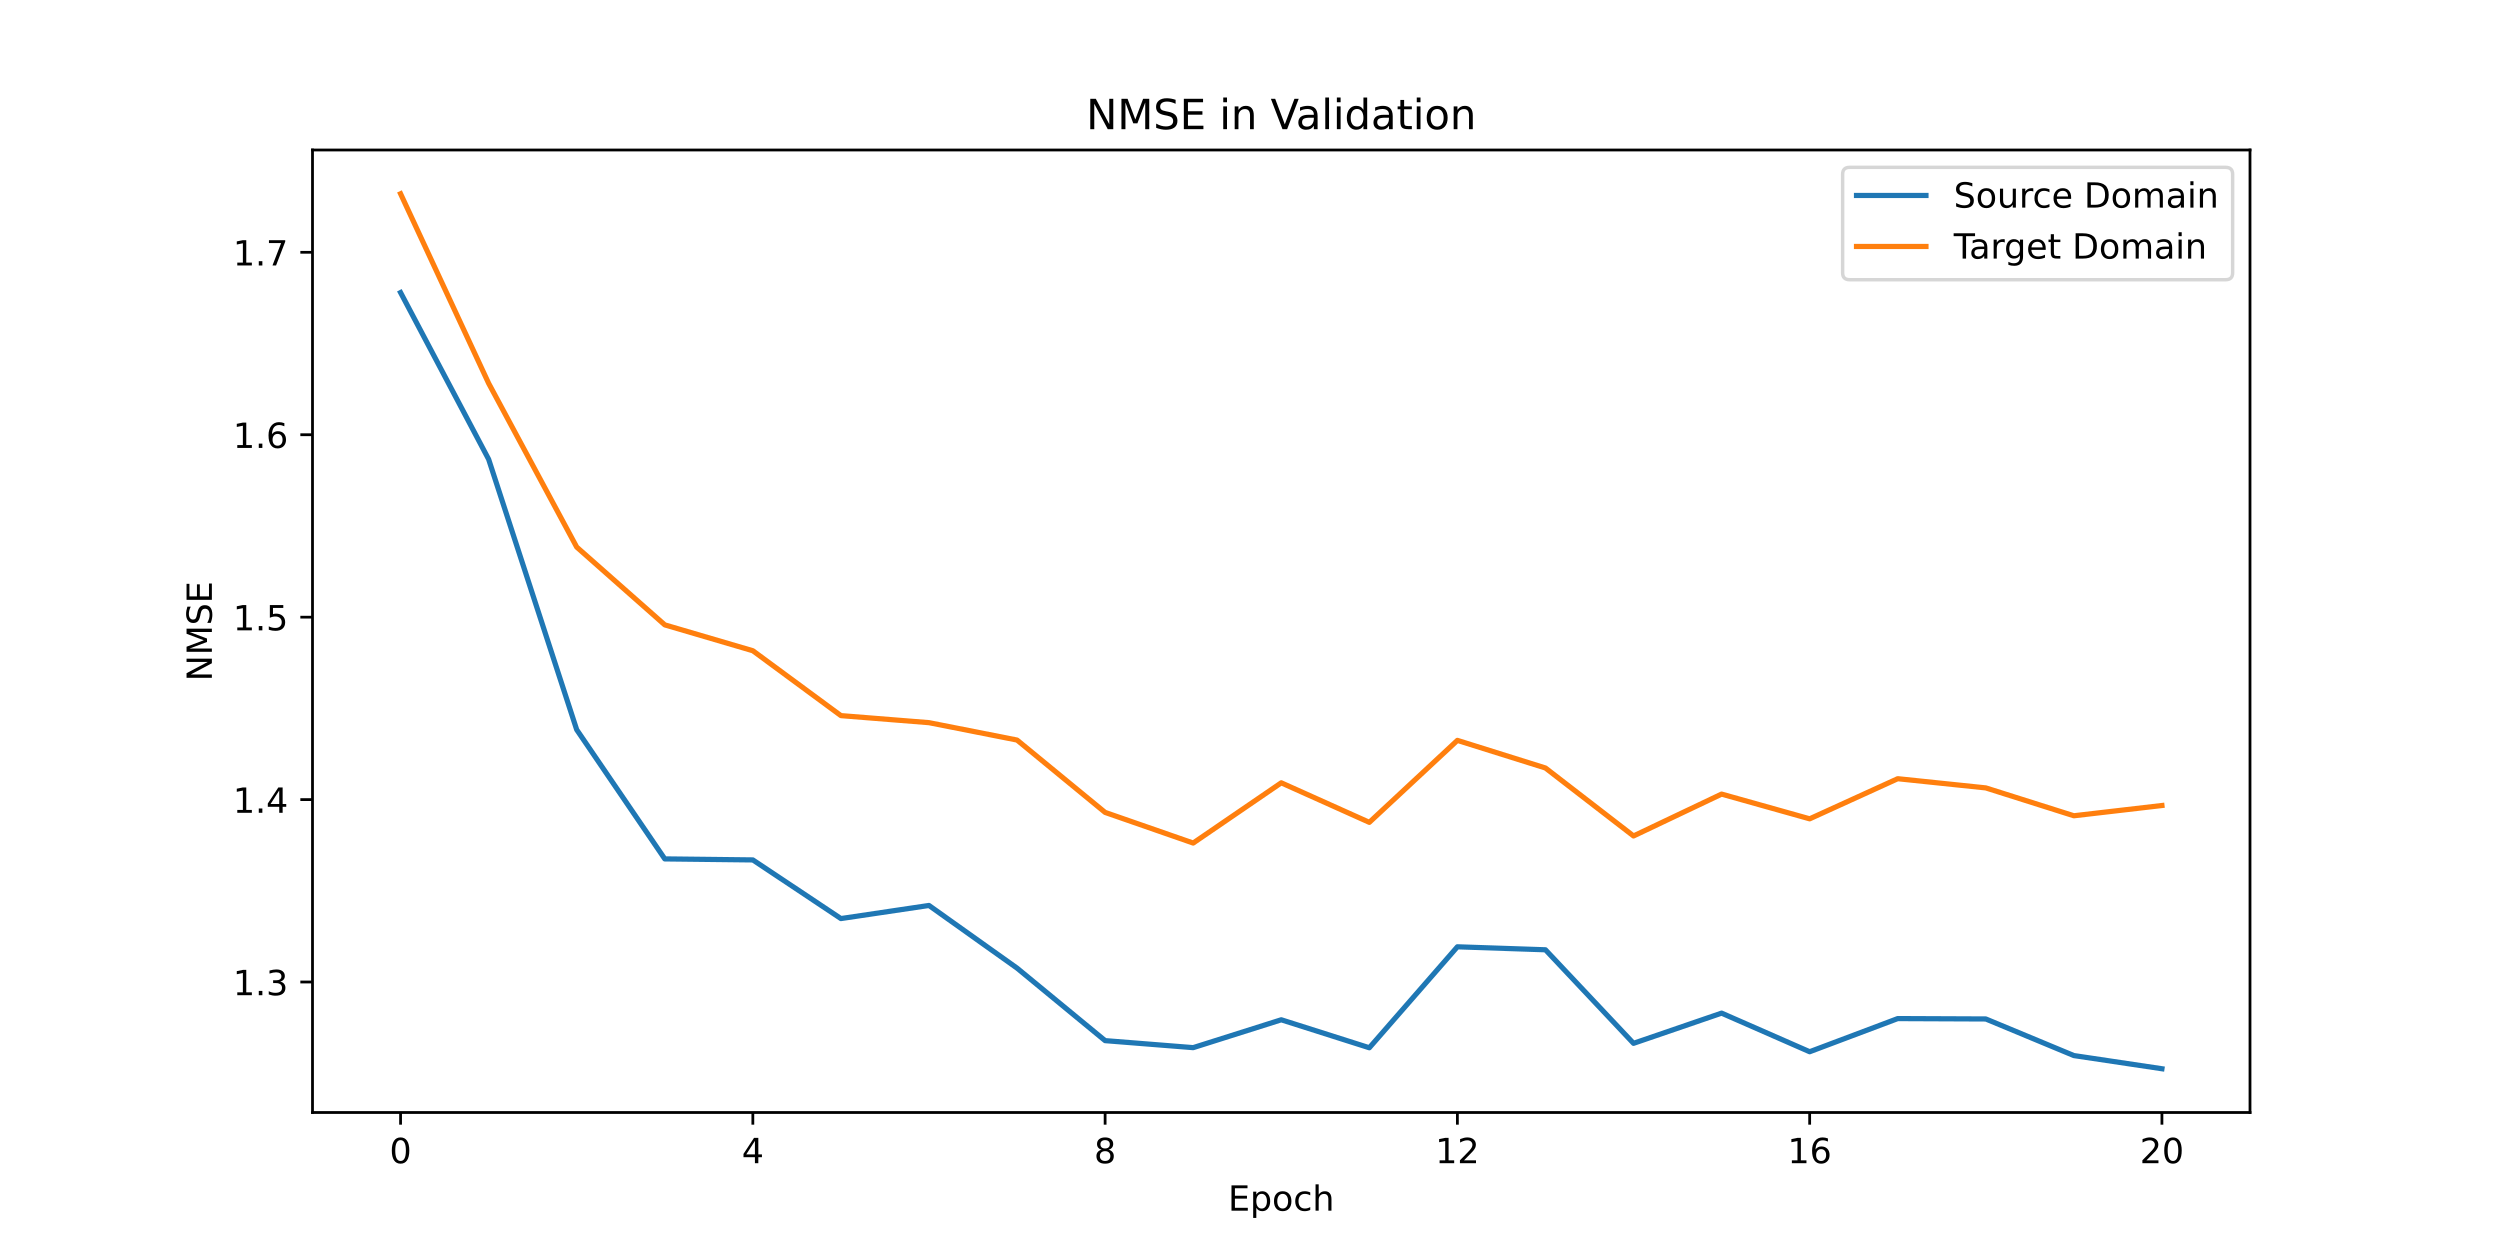
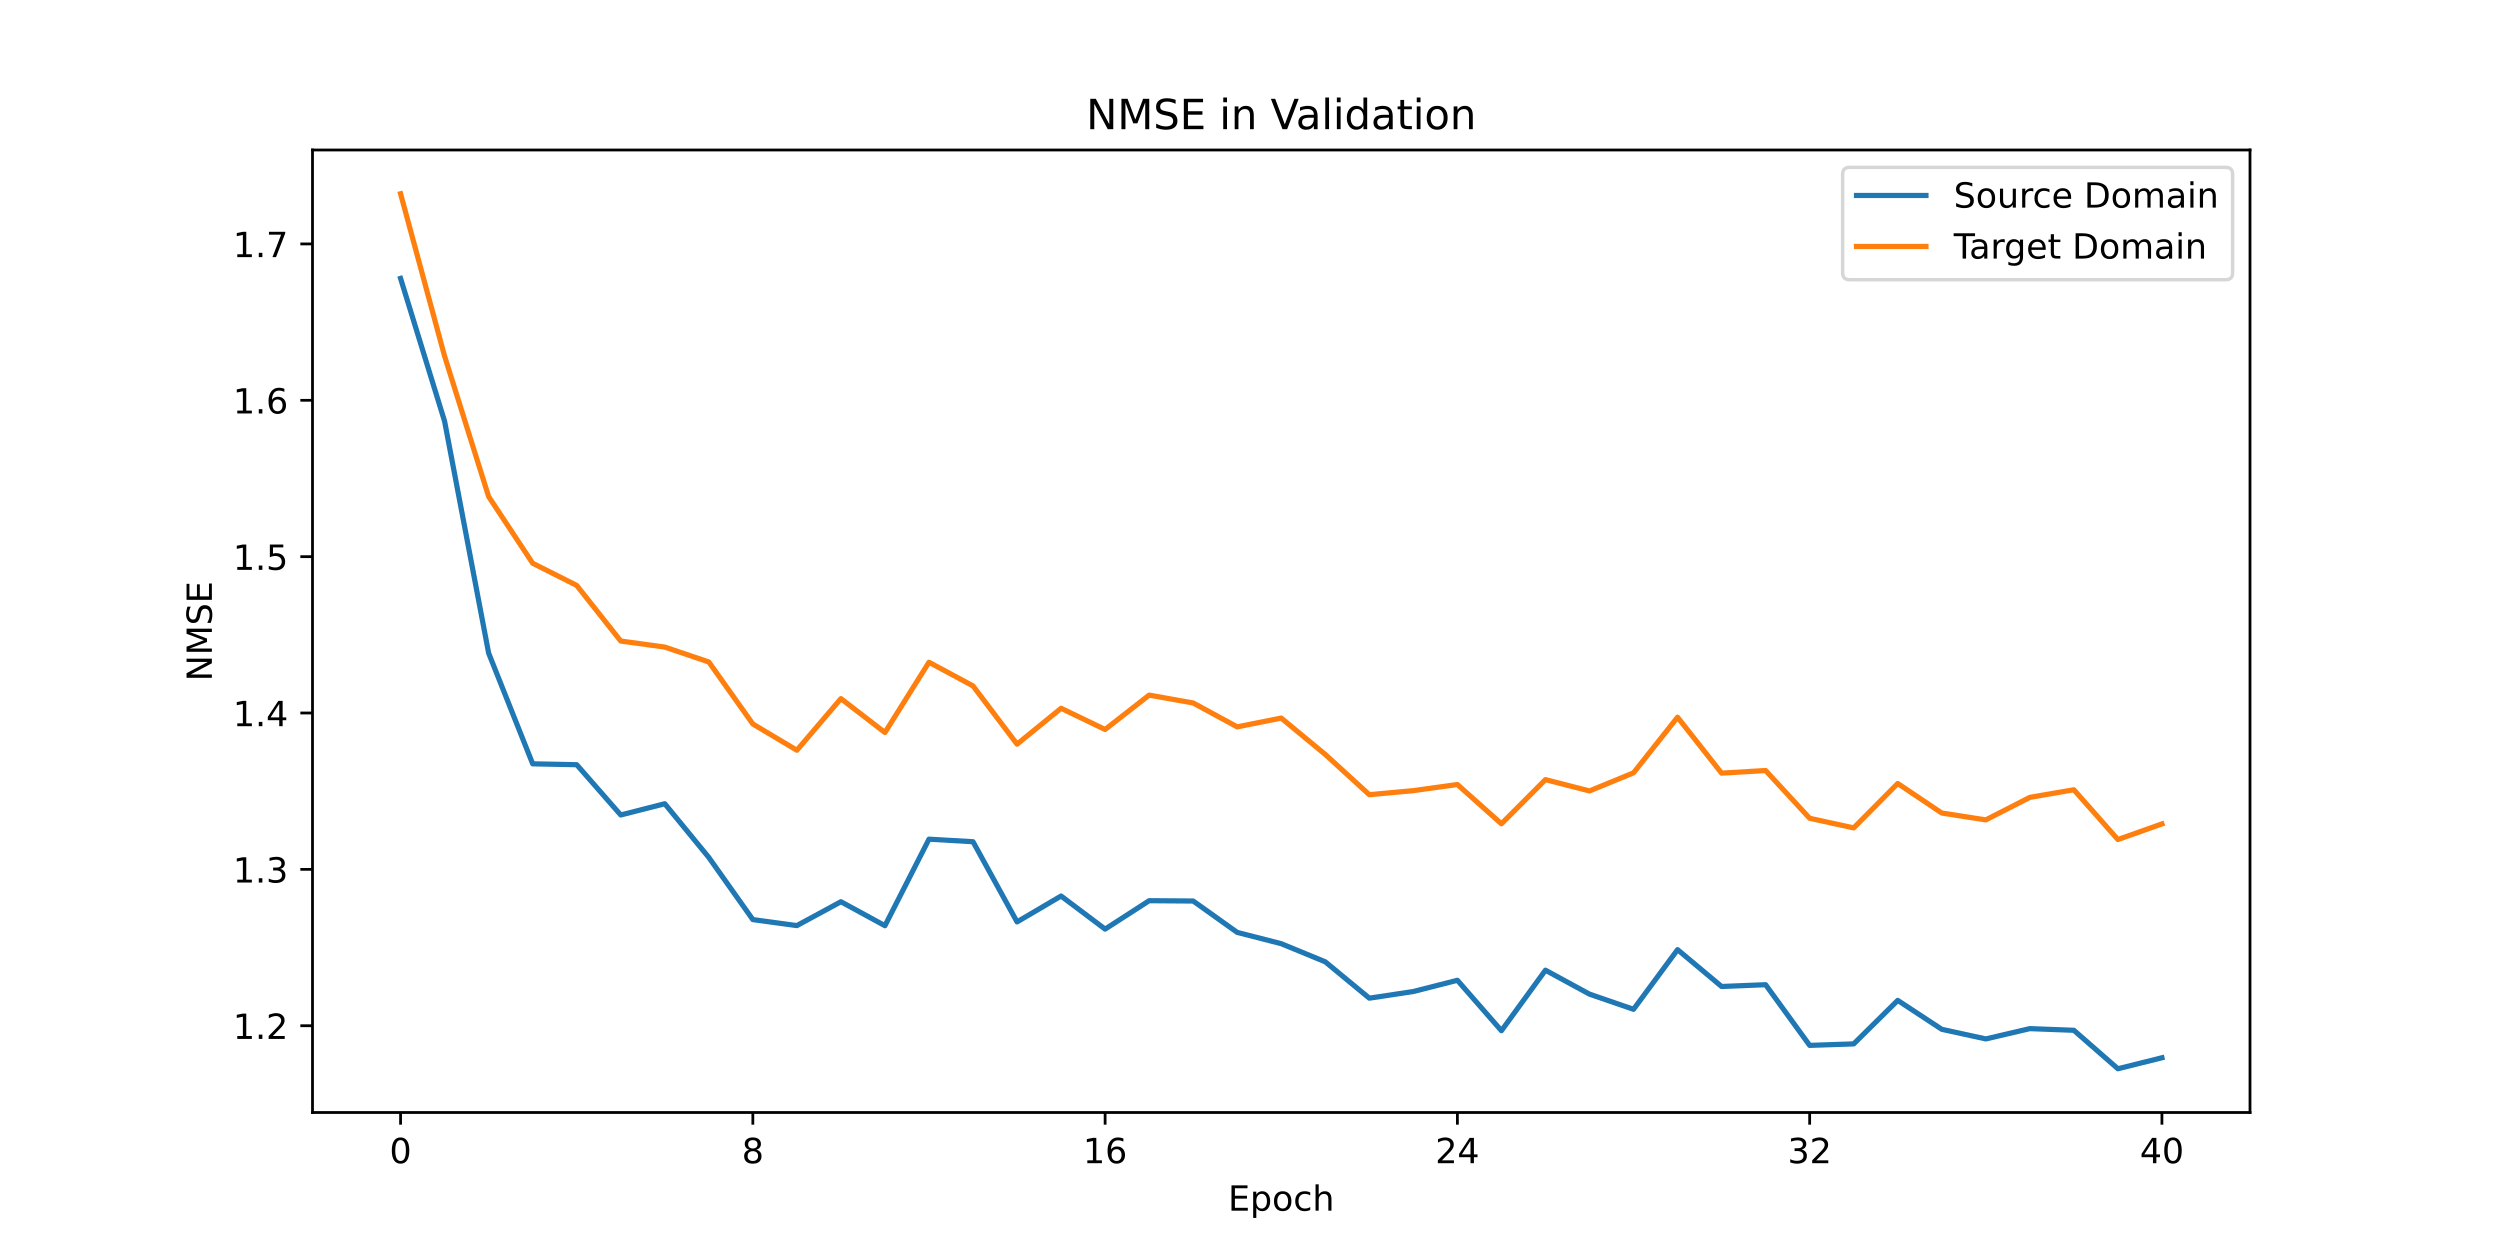
<svg xmlns="http://www.w3.org/2000/svg" xmlns:xlink="http://www.w3.org/1999/xlink" width="720pt" height="360pt" viewBox="0 0 720 360" version="1.1">
  <defs>
    <style type="text/css">*{stroke-linejoin: round; stroke-linecap: butt}</style>
  </defs>
  <g id="figure_1">
    <g id="patch_1">
      <path d="M 0 360  L 720 360  L 720 0  L 0 0  z " style="fill: #ffffff" />
    </g>
    <g id="axes_1">
      <g id="patch_2">
        <path d="M 90 320.4  L 648 320.4  L 648 43.2  L 90 43.2  z " style="fill: #ffffff" />
      </g>
      <g id="matplotlib.axis_1">
        <g id="xtick_1">
          <g id="line2d_1">
            <defs>
-               <path id="m3148f664ac" d="M 0 0  L 0 3.5  " style="stroke: #000000; stroke-width: 0.8" />
-             </defs>
-             <g>
-               <use xlink:href="#m3148f664ac" x="115.364" y="320.4" style="stroke: #000000; stroke-width: 0.8" />
+               <path id="m9b5d29a409" d="M 0 0  L 0 3.5  " style="stroke: #000000; stroke-width: 0.8" />
+             </defs>
+             <g>
+               <use xlink:href="#m9b5d29a409" x="115.364" y="320.4" style="stroke: #000000; stroke-width: 0.8" />
            </g>
          </g>
          <g id="text_1">
            <g transform="translate(112.1824 334.9984) scale(0.1 -0.1)">
              <defs>
                <path id="DejaVuSans-30" d="M 2034 4250  Q 1547 4250 1301 3770  Q 1056 3291 1056 2328  Q 1056 1369 1301 889  Q 1547 409 2034 409  Q 2525 409 2770 889  Q 3016 1369 3016 2328  Q 3016 3291 2770 3770  Q 2525 4250 2034 4250  z M 2034 4750  Q 2819 4750 3233 4129  Q 3647 3509 3647 2328  Q 3647 1150 3233 529  Q 2819 -91 2034 -91  Q 1250 -91 836 529  Q 422 1150 422 2328  Q 422 3509 836 4129  Q 1250 4750 2034 4750  z " transform="scale(0.015625)" />
              </defs>
              <use xlink:href="#DejaVuSans-30" />
            </g>
          </g>
        </g>
        <g id="xtick_2">
          <g id="line2d_2">
            <g>
-               <use xlink:href="#m3148f664ac" x="216.818" y="320.4" style="stroke: #000000; stroke-width: 0.8" />
+               <use xlink:href="#m9b5d29a409" x="216.818" y="320.4" style="stroke: #000000; stroke-width: 0.8" />
            </g>
          </g>
          <g id="text_2">
            <g transform="translate(213.6369 334.9984) scale(0.1 -0.1)">
              <defs>
-                 <path id="DejaVuSans-34" d="M 2419 4116  L 825 1625  L 2419 1625  L 2419 4116  z M 2253 4666  L 3047 4666  L 3047 1625  L 3713 1625  L 3713 1100  L 3047 1100  L 3047 0  L 2419 0  L 2419 1100  L 313 1100  L 313 1709  L 2253 4666  z " transform="scale(0.015625)" />
-               </defs>
-               <use xlink:href="#DejaVuSans-34" />
+                 <path id="DejaVuSans-38" d="M 2034 2216  Q 1584 2216 1326 1975  Q 1069 1734 1069 1313  Q 1069 891 1326 650  Q 1584 409 2034 409  Q 2484 409 2743 651  Q 3003 894 3003 1313  Q 3003 1734 2745 1975  Q 2488 2216 2034 2216  z M 1403 2484  Q 997 2584 770 2862  Q 544 3141 544 3541  Q 544 4100 942 4425  Q 1341 4750 2034 4750  Q 2731 4750 3128 4425  Q 3525 4100 3525 3541  Q 3525 3141 3298 2862  Q 3072 2584 2669 2484  Q 3125 2378 3379 2068  Q 3634 1759 3634 1313  Q 3634 634 3220 271  Q 2806 -91 2034 -91  Q 1263 -91 848 271  Q 434 634 434 1313  Q 434 1759 690 2068  Q 947 2378 1403 2484  z M 1172 3481  Q 1172 3119 1398 2916  Q 1625 2713 2034 2713  Q 2441 2713 2670 2916  Q 2900 3119 2900 3481  Q 2900 3844 2670 4047  Q 2441 4250 2034 4250  Q 1625 4250 1398 4047  Q 1172 3844 1172 3481  z " transform="scale(0.015625)" />
+               </defs>
+               <use xlink:href="#DejaVuSans-38" />
            </g>
          </g>
        </g>
        <g id="xtick_3">
          <g id="line2d_3">
            <g>
-               <use xlink:href="#m3148f664ac" x="318.273" y="320.4" style="stroke: #000000; stroke-width: 0.8" />
+               <use xlink:href="#m9b5d29a409" x="318.273" y="320.4" style="stroke: #000000; stroke-width: 0.8" />
            </g>
          </g>
          <g id="text_3">
-             <g transform="translate(315.0915 334.9984) scale(0.1 -0.1)">
-               <defs>
-                 <path id="DejaVuSans-38" d="M 2034 2216  Q 1584 2216 1326 1975  Q 1069 1734 1069 1313  Q 1069 891 1326 650  Q 1584 409 2034 409  Q 2484 409 2743 651  Q 3003 894 3003 1313  Q 3003 1734 2745 1975  Q 2488 2216 2034 2216  z M 1403 2484  Q 997 2584 770 2862  Q 544 3141 544 3541  Q 544 4100 942 4425  Q 1341 4750 2034 4750  Q 2731 4750 3128 4425  Q 3525 4100 3525 3541  Q 3525 3141 3298 2862  Q 3072 2584 2669 2484  Q 3125 2378 3379 2068  Q 3634 1759 3634 1313  Q 3634 634 3220 271  Q 2806 -91 2034 -91  Q 1263 -91 848 271  Q 434 634 434 1313  Q 434 1759 690 2068  Q 947 2378 1403 2484  z M 1172 3481  Q 1172 3119 1398 2916  Q 1625 2713 2034 2713  Q 2441 2713 2670 2916  Q 2900 3119 2900 3481  Q 2900 3844 2670 4047  Q 2441 4250 2034 4250  Q 1625 4250 1398 4047  Q 1172 3844 1172 3481  z " transform="scale(0.015625)" />
-               </defs>
-               <use xlink:href="#DejaVuSans-38" />
+             <g transform="translate(311.9102 334.9984) scale(0.1 -0.1)">
+               <defs>
+                 <path id="DejaVuSans-31" d="M 794 531  L 1825 531  L 1825 4091  L 703 3866  L 703 4441  L 1819 4666  L 2450 4666  L 2450 531  L 3481 531  L 3481 0  L 794 0  L 794 531  z " transform="scale(0.015625)" />
+                 <path id="DejaVuSans-36" d="M 2113 2584  Q 1688 2584 1439 2293  Q 1191 2003 1191 1497  Q 1191 994 1439 701  Q 1688 409 2113 409  Q 2538 409 2786 701  Q 3034 994 3034 1497  Q 3034 2003 2786 2293  Q 2538 2584 2113 2584  z M 3366 4563  L 3366 3988  Q 3128 4100 2886 4159  Q 2644 4219 2406 4219  Q 1781 4219 1451 3797  Q 1122 3375 1075 2522  Q 1259 2794 1537 2939  Q 1816 3084 2150 3084  Q 2853 3084 3261 2657  Q 3669 2231 3669 1497  Q 3669 778 3244 343  Q 2819 -91 2113 -91  Q 1303 -91 875 529  Q 447 1150 447 2328  Q 447 3434 972 4092  Q 1497 4750 2381 4750  Q 2619 4750 2861 4703  Q 3103 4656 3366 4563  z " transform="scale(0.015625)" />
+               </defs>
+               <use xlink:href="#DejaVuSans-31" />
+               <use xlink:href="#DejaVuSans-36" transform="translate(63.62305 0)" />
            </g>
          </g>
        </g>
        <g id="xtick_4">
          <g id="line2d_4">
            <g>
-               <use xlink:href="#m3148f664ac" x="419.727" y="320.4" style="stroke: #000000; stroke-width: 0.8" />
+               <use xlink:href="#m9b5d29a409" x="419.727" y="320.4" style="stroke: #000000; stroke-width: 0.8" />
            </g>
          </g>
          <g id="text_4">
            <g transform="translate(413.3648 334.9984) scale(0.1 -0.1)">
              <defs>
-                 <path id="DejaVuSans-31" d="M 794 531  L 1825 531  L 1825 4091  L 703 3866  L 703 4441  L 1819 4666  L 2450 4666  L 2450 531  L 3481 531  L 3481 0  L 794 0  L 794 531  z " transform="scale(0.015625)" />
                <path id="DejaVuSans-32" d="M 1228 531  L 3431 531  L 3431 0  L 469 0  L 469 531  Q 828 903 1448 1529  Q 2069 2156 2228 2338  Q 2531 2678 2651 2914  Q 2772 3150 2772 3378  Q 2772 3750 2511 3984  Q 2250 4219 1831 4219  Q 1534 4219 1204 4116  Q 875 4013 500 3803  L 500 4441  Q 881 4594 1212 4672  Q 1544 4750 1819 4750  Q 2544 4750 2975 4387  Q 3406 4025 3406 3419  Q 3406 3131 3298 2873  Q 3191 2616 2906 2266  Q 2828 2175 2409 1742  Q 1991 1309 1228 531  z " transform="scale(0.015625)" />
-               </defs>
-               <use xlink:href="#DejaVuSans-31" />
-               <use xlink:href="#DejaVuSans-32" transform="translate(63.62305 0)" />
+                 <path id="DejaVuSans-34" d="M 2419 4116  L 825 1625  L 2419 1625  L 2419 4116  z M 2253 4666  L 3047 4666  L 3047 1625  L 3713 1625  L 3713 1100  L 3047 1100  L 3047 0  L 2419 0  L 2419 1100  L 313 1100  L 313 1709  L 2253 4666  z " transform="scale(0.015625)" />
+               </defs>
+               <use xlink:href="#DejaVuSans-32" />
+               <use xlink:href="#DejaVuSans-34" transform="translate(63.62305 0)" />
            </g>
          </g>
        </g>
        <g id="xtick_5">
          <g id="line2d_5">
            <g>
-               <use xlink:href="#m3148f664ac" x="521.182" y="320.4" style="stroke: #000000; stroke-width: 0.8" />
+               <use xlink:href="#m9b5d29a409" x="521.182" y="320.4" style="stroke: #000000; stroke-width: 0.8" />
            </g>
          </g>
          <g id="text_5">
            <g transform="translate(514.8193 334.9984) scale(0.1 -0.1)">
              <defs>
-                 <path id="DejaVuSans-36" d="M 2113 2584  Q 1688 2584 1439 2293  Q 1191 2003 1191 1497  Q 1191 994 1439 701  Q 1688 409 2113 409  Q 2538 409 2786 701  Q 3034 994 3034 1497  Q 3034 2003 2786 2293  Q 2538 2584 2113 2584  z M 3366 4563  L 3366 3988  Q 3128 4100 2886 4159  Q 2644 4219 2406 4219  Q 1781 4219 1451 3797  Q 1122 3375 1075 2522  Q 1259 2794 1537 2939  Q 1816 3084 2150 3084  Q 2853 3084 3261 2657  Q 3669 2231 3669 1497  Q 3669 778 3244 343  Q 2819 -91 2113 -91  Q 1303 -91 875 529  Q 447 1150 447 2328  Q 447 3434 972 4092  Q 1497 4750 2381 4750  Q 2619 4750 2861 4703  Q 3103 4656 3366 4563  z " transform="scale(0.015625)" />
-               </defs>
-               <use xlink:href="#DejaVuSans-31" />
-               <use xlink:href="#DejaVuSans-36" transform="translate(63.62305 0)" />
+                 <path id="DejaVuSans-33" d="M 2597 2516  Q 3050 2419 3304 2112  Q 3559 1806 3559 1356  Q 3559 666 3084 287  Q 2609 -91 1734 -91  Q 1441 -91 1130 -33  Q 819 25 488 141  L 488 750  Q 750 597 1062 519  Q 1375 441 1716 441  Q 2309 441 2620 675  Q 2931 909 2931 1356  Q 2931 1769 2642 2001  Q 2353 2234 1838 2234  L 1294 2234  L 1294 2753  L 1863 2753  Q 2328 2753 2575 2939  Q 2822 3125 2822 3475  Q 2822 3834 2567 4026  Q 2313 4219 1838 4219  Q 1578 4219 1281 4162  Q 984 4106 628 3988  L 628 4550  Q 988 4650 1302 4700  Q 1616 4750 1894 4750  Q 2613 4750 3031 4423  Q 3450 4097 3450 3541  Q 3450 3153 3228 2886  Q 3006 2619 2597 2516  z " transform="scale(0.015625)" />
+               </defs>
+               <use xlink:href="#DejaVuSans-33" />
+               <use xlink:href="#DejaVuSans-32" transform="translate(63.62305 0)" />
            </g>
          </g>
        </g>
        <g id="xtick_6">
          <g id="line2d_6">
            <g>
-               <use xlink:href="#m3148f664ac" x="622.636" y="320.4" style="stroke: #000000; stroke-width: 0.8" />
+               <use xlink:href="#m9b5d29a409" x="622.636" y="320.4" style="stroke: #000000; stroke-width: 0.8" />
            </g>
          </g>
          <g id="text_6">
            <g transform="translate(616.2739 334.9984) scale(0.1 -0.1)">
-               <use xlink:href="#DejaVuSans-32" />
+               <use xlink:href="#DejaVuSans-34" />
              <use xlink:href="#DejaVuSans-30" transform="translate(63.62305 0)" />
            </g>
          </g>
        </g>
        <g id="text_7">
          <g transform="translate(353.6891 348.6766) scale(0.1 -0.1)">
            <defs>
              <path id="DejaVuSans-45" d="M 628 4666  L 3578 4666  L 3578 4134  L 1259 4134  L 1259 2753  L 3481 2753  L 3481 2222  L 1259 2222  L 1259 531  L 3634 531  L 3634 0  L 628 0  L 628 4666  z " transform="scale(0.015625)" />
              <path id="DejaVuSans-70" d="M 1159 525  L 1159 -1331  L 581 -1331  L 581 3500  L 1159 3500  L 1159 2969  Q 1341 3281 1617 3432  Q 1894 3584 2278 3584  Q 2916 3584 3314 3078  Q 3713 2572 3713 1747  Q 3713 922 3314 415  Q 2916 -91 2278 -91  Q 1894 -91 1617 61  Q 1341 213 1159 525  z M 3116 1747  Q 3116 2381 2855 2742  Q 2594 3103 2138 3103  Q 1681 3103 1420 2742  Q 1159 2381 1159 1747  Q 1159 1113 1420 752  Q 1681 391 2138 391  Q 2594 391 2855 752  Q 3116 1113 3116 1747  z " transform="scale(0.015625)" />
              <path id="DejaVuSans-6f" d="M 1959 3097  Q 1497 3097 1228 2736  Q 959 2375 959 1747  Q 959 1119 1226 758  Q 1494 397 1959 397  Q 2419 397 2687 759  Q 2956 1122 2956 1747  Q 2956 2369 2687 2733  Q 2419 3097 1959 3097  z M 1959 3584  Q 2709 3584 3137 3096  Q 3566 2609 3566 1747  Q 3566 888 3137 398  Q 2709 -91 1959 -91  Q 1206 -91 779 398  Q 353 888 353 1747  Q 353 2609 779 3096  Q 1206 3584 1959 3584  z " transform="scale(0.015625)" />
              <path id="DejaVuSans-63" d="M 3122 3366  L 3122 2828  Q 2878 2963 2633 3030  Q 2388 3097 2138 3097  Q 1578 3097 1268 2742  Q 959 2388 959 1747  Q 959 1106 1268 751  Q 1578 397 2138 397  Q 2388 397 2633 464  Q 2878 531 3122 666  L 3122 134  Q 2881 22 2623 -34  Q 2366 -91 2075 -91  Q 1284 -91 818 406  Q 353 903 353 1747  Q 353 2603 823 3093  Q 1294 3584 2113 3584  Q 2378 3584 2631 3529  Q 2884 3475 3122 3366  z " transform="scale(0.015625)" />
              <path id="DejaVuSans-68" d="M 3513 2113  L 3513 0  L 2938 0  L 2938 2094  Q 2938 2591 2744 2837  Q 2550 3084 2163 3084  Q 1697 3084 1428 2787  Q 1159 2491 1159 1978  L 1159 0  L 581 0  L 581 4863  L 1159 4863  L 1159 2956  Q 1366 3272 1645 3428  Q 1925 3584 2291 3584  Q 2894 3584 3203 3211  Q 3513 2838 3513 2113  z " transform="scale(0.015625)" />
            </defs>
            <use xlink:href="#DejaVuSans-45" />
            <use xlink:href="#DejaVuSans-70" transform="translate(63.18359 0)" />
            <use xlink:href="#DejaVuSans-6f" transform="translate(126.6602 0)" />
            <use xlink:href="#DejaVuSans-63" transform="translate(187.8418 0)" />
            <use xlink:href="#DejaVuSans-68" transform="translate(242.8223 0)" />
          </g>
        </g>
      </g>
      <g id="matplotlib.axis_2">
        <g id="ytick_1">
          <g id="line2d_7">
            <defs>
-               <path id="md037fc5b5e" d="M 0 0  L -3.5 0  " style="stroke: #000000; stroke-width: 0.8" />
-             </defs>
-             <g>
-               <use xlink:href="#md037fc5b5e" x="90" y="282.823" style="stroke: #000000; stroke-width: 0.8" />
+               <path id="m57da185ba1" d="M 0 0  L -3.5 0  " style="stroke: #000000; stroke-width: 0.8" />
+             </defs>
+             <g>
+               <use xlink:href="#m57da185ba1" x="90" y="295.407" style="stroke: #000000; stroke-width: 0.8" />
            </g>
          </g>
          <g id="text_8">
-             <g transform="translate(67.09687 286.6219) scale(0.1 -0.1)">
+             <g transform="translate(67.09687 299.2062) scale(0.1 -0.1)">
              <defs>
                <path id="DejaVuSans-2e" d="M 684 794  L 1344 794  L 1344 0  L 684 0  L 684 794  z " transform="scale(0.015625)" />
-                 <path id="DejaVuSans-33" d="M 2597 2516  Q 3050 2419 3304 2112  Q 3559 1806 3559 1356  Q 3559 666 3084 287  Q 2609 -91 1734 -91  Q 1441 -91 1130 -33  Q 819 25 488 141  L 488 750  Q 750 597 1062 519  Q 1375 441 1716 441  Q 2309 441 2620 675  Q 2931 909 2931 1356  Q 2931 1769 2642 2001  Q 2353 2234 1838 2234  L 1294 2234  L 1294 2753  L 1863 2753  Q 2328 2753 2575 2939  Q 2822 3125 2822 3475  Q 2822 3834 2567 4026  Q 2313 4219 1838 4219  Q 1578 4219 1281 4162  Q 984 4106 628 3988  L 628 4550  Q 988 4650 1302 4700  Q 1616 4750 1894 4750  Q 2613 4750 3031 4423  Q 3450 4097 3450 3541  Q 3450 3153 3228 2886  Q 3006 2619 2597 2516  z " transform="scale(0.015625)" />
-               </defs>
-               <use xlink:href="#DejaVuSans-31" />
-               <use xlink:href="#DejaVuSans-2e" transform="translate(63.62305 0)" />
-               <use xlink:href="#DejaVuSans-33" transform="translate(95.41016 0)" />
+               </defs>
+               <use xlink:href="#DejaVuSans-31" />
+               <use xlink:href="#DejaVuSans-2e" transform="translate(63.62305 0)" />
+               <use xlink:href="#DejaVuSans-32" transform="translate(95.41016 0)" />
            </g>
          </g>
        </g>
        <g id="ytick_2">
          <g id="line2d_8">
            <g>
-               <use xlink:href="#md037fc5b5e" x="90" y="230.283" style="stroke: #000000; stroke-width: 0.8" />
+               <use xlink:href="#m57da185ba1" x="90" y="250.376" style="stroke: #000000; stroke-width: 0.8" />
            </g>
          </g>
          <g id="text_9">
-             <g transform="translate(67.09687 234.082) scale(0.1 -0.1)">
-               <use xlink:href="#DejaVuSans-31" />
-               <use xlink:href="#DejaVuSans-2e" transform="translate(63.62305 0)" />
-               <use xlink:href="#DejaVuSans-34" transform="translate(95.41016 0)" />
+             <g transform="translate(67.09687 254.1754) scale(0.1 -0.1)">
+               <use xlink:href="#DejaVuSans-31" />
+               <use xlink:href="#DejaVuSans-2e" transform="translate(63.62305 0)" />
+               <use xlink:href="#DejaVuSans-33" transform="translate(95.41016 0)" />
            </g>
          </g>
        </g>
        <g id="ytick_3">
          <g id="line2d_9">
            <g>
-               <use xlink:href="#md037fc5b5e" x="90" y="177.743" style="stroke: #000000; stroke-width: 0.8" />
+               <use xlink:href="#m57da185ba1" x="90" y="205.345" style="stroke: #000000; stroke-width: 0.8" />
            </g>
          </g>
          <g id="text_10">
-             <g transform="translate(67.09687 181.5422) scale(0.1 -0.1)">
-               <defs>
-                 <path id="DejaVuSans-35" d="M 691 4666  L 3169 4666  L 3169 4134  L 1269 4134  L 1269 2991  Q 1406 3038 1543 3061  Q 1681 3084 1819 3084  Q 2600 3084 3056 2656  Q 3513 2228 3513 1497  Q 3513 744 3044 326  Q 2575 -91 1722 -91  Q 1428 -91 1123 -41  Q 819 9 494 109  L 494 744  Q 775 591 1075 516  Q 1375 441 1709 441  Q 2250 441 2565 725  Q 2881 1009 2881 1497  Q 2881 1984 2565 2268  Q 2250 2553 1709 2553  Q 1456 2553 1204 2497  Q 953 2441 691 2322  L 691 4666  z " transform="scale(0.015625)" />
-               </defs>
-               <use xlink:href="#DejaVuSans-31" />
-               <use xlink:href="#DejaVuSans-2e" transform="translate(63.62305 0)" />
-               <use xlink:href="#DejaVuSans-35" transform="translate(95.41016 0)" />
+             <g transform="translate(67.09687 209.1446) scale(0.1 -0.1)">
+               <use xlink:href="#DejaVuSans-31" />
+               <use xlink:href="#DejaVuSans-2e" transform="translate(63.62305 0)" />
+               <use xlink:href="#DejaVuSans-34" transform="translate(95.41016 0)" />
            </g>
          </g>
        </g>
        <g id="ytick_4">
          <g id="line2d_10">
            <g>
-               <use xlink:href="#md037fc5b5e" x="90" y="125.203" style="stroke: #000000; stroke-width: 0.8" />
+               <use xlink:href="#m57da185ba1" x="90" y="160.315" style="stroke: #000000; stroke-width: 0.8" />
            </g>
          </g>
          <g id="text_11">
-             <g transform="translate(67.09687 129.0023) scale(0.1 -0.1)">
-               <use xlink:href="#DejaVuSans-31" />
-               <use xlink:href="#DejaVuSans-2e" transform="translate(63.62305 0)" />
-               <use xlink:href="#DejaVuSans-36" transform="translate(95.41016 0)" />
+             <g transform="translate(67.09687 164.1138) scale(0.1 -0.1)">
+               <defs>
+                 <path id="DejaVuSans-35" d="M 691 4666  L 3169 4666  L 3169 4134  L 1269 4134  L 1269 2991  Q 1406 3038 1543 3061  Q 1681 3084 1819 3084  Q 2600 3084 3056 2656  Q 3513 2228 3513 1497  Q 3513 744 3044 326  Q 2575 -91 1722 -91  Q 1428 -91 1123 -41  Q 819 9 494 109  L 494 744  Q 775 591 1075 516  Q 1375 441 1709 441  Q 2250 441 2565 725  Q 2881 1009 2881 1497  Q 2881 1984 2565 2268  Q 2250 2553 1709 2553  Q 1456 2553 1204 2497  Q 953 2441 691 2322  L 691 4666  z " transform="scale(0.015625)" />
+               </defs>
+               <use xlink:href="#DejaVuSans-31" />
+               <use xlink:href="#DejaVuSans-2e" transform="translate(63.62305 0)" />
+               <use xlink:href="#DejaVuSans-35" transform="translate(95.41016 0)" />
            </g>
          </g>
        </g>
        <g id="ytick_5">
          <g id="line2d_11">
            <g>
-               <use xlink:href="#md037fc5b5e" x="90" y="72.663" style="stroke: #000000; stroke-width: 0.8" />
+               <use xlink:href="#m57da185ba1" x="90" y="115.284" style="stroke: #000000; stroke-width: 0.8" />
            </g>
          </g>
          <g id="text_12">
-             <g transform="translate(67.09687 76.46238) scale(0.1 -0.1)">
+             <g transform="translate(67.09687 119.083) scale(0.1 -0.1)">
+               <use xlink:href="#DejaVuSans-31" />
+               <use xlink:href="#DejaVuSans-2e" transform="translate(63.62305 0)" />
+               <use xlink:href="#DejaVuSans-36" transform="translate(95.41016 0)" />
+             </g>
+           </g>
+         </g>
+         <g id="ytick_6">
+           <g id="line2d_12">
+             <g>
+               <use xlink:href="#m57da185ba1" x="90" y="70.253" style="stroke: #000000; stroke-width: 0.8" />
+             </g>
+           </g>
+           <g id="text_13">
+             <g transform="translate(67.09687 74.05227) scale(0.1 -0.1)">
              <defs>
                <path id="DejaVuSans-37" d="M 525 4666  L 3525 4666  L 3525 4397  L 1831 0  L 1172 0  L 2766 4134  L 525 4134  L 525 4666  z " transform="scale(0.015625)" />
              </defs>
              <use xlink:href="#DejaVuSans-31" />
              <use xlink:href="#DejaVuSans-2e" transform="translate(63.62305 0)" />
              <use xlink:href="#DejaVuSans-37" transform="translate(95.41016 0)" />
            </g>
          </g>
        </g>
-         <g id="text_13">
+         <g id="text_14">
          <g transform="translate(61.01719 196.1883) rotate(-90) scale(0.1 -0.1)">
            <defs>
              <path id="DejaVuSans-4e" d="M 628 4666  L 1478 4666  L 3547 763  L 3547 4666  L 4159 4666  L 4159 0  L 3309 0  L 1241 3903  L 1241 0  L 628 0  L 628 4666  z " transform="scale(0.015625)" />
              <path id="DejaVuSans-4d" d="M 628 4666  L 1569 4666  L 2759 1491  L 3956 4666  L 4897 4666  L 4897 0  L 4281 0  L 4281 4097  L 3078 897  L 2444 897  L 1241 4097  L 1241 0  L 628 0  L 628 4666  z " transform="scale(0.015625)" />
              <path id="DejaVuSans-53" d="M 3425 4513  L 3425 3897  Q 3066 4069 2747 4153  Q 2428 4238 2131 4238  Q 1616 4238 1336 4038  Q 1056 3838 1056 3469  Q 1056 3159 1242 3001  Q 1428 2844 1947 2747  L 2328 2669  Q 3034 2534 3370 2195  Q 3706 1856 3706 1288  Q 3706 609 3251 259  Q 2797 -91 1919 -91  Q 1588 -91 1214 -16  Q 841 59 441 206  L 441 856  Q 825 641 1194 531  Q 1563 422 1919 422  Q 2459 422 2753 634  Q 3047 847 3047 1241  Q 3047 1584 2836 1778  Q 2625 1972 2144 2069  L 1759 2144  Q 1053 2284 737 2584  Q 422 2884 422 3419  Q 422 4038 858 4394  Q 1294 4750 2059 4750  Q 2388 4750 2728 4690  Q 3069 4631 3425 4513  z " transform="scale(0.015625)" />
            </defs>
            <use xlink:href="#DejaVuSans-4e" />
            <use xlink:href="#DejaVuSans-4d" transform="translate(74.80469 0)" />
            <use xlink:href="#DejaVuSans-53" transform="translate(161.084 0)" />
            <use xlink:href="#DejaVuSans-45" transform="translate(224.5605 0)" />
          </g>
        </g>
      </g>
-       <g id="line2d_12">
-         <path d="M 115.364 84.253  L 140.727 132.269  L 166.091 210.157  L 191.455 247.363  L 216.818 247.657  L 242.182 264.547  L 267.545 260.773  L 292.909 278.821  L 318.273 299.702  L 343.636 301.722  L 369 293.697  L 394.364 301.754  L 419.727 272.68  L 445.091 273.538  L 470.455 300.478  L 495.818 291.781  L 521.182 302.901  L 546.545 293.352  L 571.909 293.463  L 597.273 304.004  L 622.636 307.8  " clip-path="url(#pa77d921139)" style="fill: none; stroke: #1f77b4; stroke-width: 1.5; stroke-linecap: square" />
-       </g>
      <g id="line2d_13">
-         <path d="M 115.364 55.8  L 140.727 110.394  L 166.091 157.561  L 191.455 179.964  L 216.818 187.415  L 242.182 206.099  L 267.545 208.128  L 292.909 213.136  L 318.273 233.973  L 343.636 242.796  L 369 225.449  L 394.364 236.835  L 419.727 213.229  L 445.091 221.183  L 470.455 240.757  L 495.818 228.7  L 521.182 235.821  L 546.545 224.267  L 571.909 226.916  L 597.273 234.941  L 622.636 231.985  " clip-path="url(#pa77d921139)" style="fill: none; stroke: #ff7f0e; stroke-width: 1.5; stroke-linecap: square" />
+         <path d="M 115.364 80.186  L 128.045 121.34  L 140.727 188.096  L 153.409 219.984  L 166.091 220.236  L 178.773 234.712  L 191.455 231.478  L 204.136 246.946  L 216.818 264.843  L 229.5 266.574  L 242.182 259.696  L 254.864 266.602  L 267.545 241.683  L 280.227 242.418  L 292.909 265.508  L 305.591 258.054  L 318.273 267.584  L 330.955 259.4  L 343.636 259.495  L 356.318 268.53  L 369 271.784  L 381.682 277.005  L 394.364 287.472  L 407.045 285.554  L 419.727 282.323  L 432.409 296.841  L 445.091 279.416  L 457.773 286.312  L 470.455 290.677  L 483.136 273.5  L 495.818 284.109  L 508.5 283.596  L 521.182 301.069  L 533.864 300.641  L 546.545 288.113  L 559.227 296.441  L 571.909 299.211  L 584.591 296.245  L 597.273 296.723  L 609.955 307.8  L 622.636 304.635  " clip-path="url(#p7c9e903e56)" style="fill: none; stroke: #1f77b4; stroke-width: 1.5; stroke-linecap: square" />
+       </g>
+       <g id="line2d_14">
+         <path d="M 115.364 55.8  L 128.045 102.591  L 140.727 143.017  L 153.409 162.219  L 166.091 168.605  L 178.773 184.618  L 191.455 186.357  L 204.136 190.649  L 216.818 208.508  L 229.5 216.071  L 242.182 201.203  L 254.864 210.961  L 267.545 190.729  L 280.227 197.546  L 292.909 214.323  L 305.591 203.989  L 318.273 210.092  L 330.955 200.189  L 343.636 202.46  L 356.318 209.338  L 369 206.805  L 381.682 217.288  L 394.364 228.872  L 407.045 227.705  L 419.727 225.941  L 432.409 237.252  L 445.091 224.531  L 457.773 227.795  L 470.455 222.576  L 483.136 206.562  L 495.818 222.665  L 508.5 221.911  L 521.182 235.666  L 533.864 238.434  L 546.545 225.642  L 559.227 234.154  L 571.909 236.127  L 584.591 229.642  L 597.273 227.452  L 609.955 241.783  L 622.636 237.288  " clip-path="url(#p7c9e903e56)" style="fill: none; stroke: #ff7f0e; stroke-width: 1.5; stroke-linecap: square" />
      </g>
      <g id="patch_3">
        <path d="M 90 320.4  L 90 43.2  " style="fill: none; stroke: #000000; stroke-width: 0.8; stroke-linejoin: miter; stroke-linecap: square" />
      </g>
      <g id="patch_4">
        <path d="M 648 320.4  L 648 43.2  " style="fill: none; stroke: #000000; stroke-width: 0.8; stroke-linejoin: miter; stroke-linecap: square" />
      </g>
      <g id="patch_5">
        <path d="M 90 320.4  L 648 320.4  " style="fill: none; stroke: #000000; stroke-width: 0.8; stroke-linejoin: miter; stroke-linecap: square" />
      </g>
      <g id="patch_6">
        <path d="M 90 43.2  L 648 43.2  " style="fill: none; stroke: #000000; stroke-width: 0.8; stroke-linejoin: miter; stroke-linecap: square" />
      </g>
-       <g id="text_14">
+       <g id="text_15">
        <g transform="translate(312.8222 37.2) scale(0.12 -0.12)">
          <defs>
            <path id="DejaVuSans-20" transform="scale(0.015625)" />
            <path id="DejaVuSans-69" d="M 603 3500  L 1178 3500  L 1178 0  L 603 0  L 603 3500  z M 603 4863  L 1178 4863  L 1178 4134  L 603 4134  L 603 4863  z " transform="scale(0.015625)" />
            <path id="DejaVuSans-6e" d="M 3513 2113  L 3513 0  L 2938 0  L 2938 2094  Q 2938 2591 2744 2837  Q 2550 3084 2163 3084  Q 1697 3084 1428 2787  Q 1159 2491 1159 1978  L 1159 0  L 581 0  L 581 3500  L 1159 3500  L 1159 2956  Q 1366 3272 1645 3428  Q 1925 3584 2291 3584  Q 2894 3584 3203 3211  Q 3513 2838 3513 2113  z " transform="scale(0.015625)" />
            <path id="DejaVuSans-56" d="M 1831 0  L 50 4666  L 709 4666  L 2188 738  L 3669 4666  L 4325 4666  L 2547 0  L 1831 0  z " transform="scale(0.015625)" />
            <path id="DejaVuSans-61" d="M 2194 1759  Q 1497 1759 1228 1600  Q 959 1441 959 1056  Q 959 750 1161 570  Q 1363 391 1709 391  Q 2188 391 2477 730  Q 2766 1069 2766 1631  L 2766 1759  L 2194 1759  z M 3341 1997  L 3341 0  L 2766 0  L 2766 531  Q 2569 213 2275 61  Q 1981 -91 1556 -91  Q 1019 -91 701 211  Q 384 513 384 1019  Q 384 1609 779 1909  Q 1175 2209 1959 2209  L 2766 2209  L 2766 2266  Q 2766 2663 2505 2880  Q 2244 3097 1772 3097  Q 1472 3097 1187 3025  Q 903 2953 641 2809  L 641 3341  Q 956 3463 1253 3523  Q 1550 3584 1831 3584  Q 2591 3584 2966 3190  Q 3341 2797 3341 1997  z " transform="scale(0.015625)" />
            <path id="DejaVuSans-6c" d="M 603 4863  L 1178 4863  L 1178 0  L 603 0  L 603 4863  z " transform="scale(0.015625)" />
            <path id="DejaVuSans-64" d="M 2906 2969  L 2906 4863  L 3481 4863  L 3481 0  L 2906 0  L 2906 525  Q 2725 213 2448 61  Q 2172 -91 1784 -91  Q 1150 -91 751 415  Q 353 922 353 1747  Q 353 2572 751 3078  Q 1150 3584 1784 3584  Q 2172 3584 2448 3432  Q 2725 3281 2906 2969  z M 947 1747  Q 947 1113 1208 752  Q 1469 391 1925 391  Q 2381 391 2643 752  Q 2906 1113 2906 1747  Q 2906 2381 2643 2742  Q 2381 3103 1925 3103  Q 1469 3103 1208 2742  Q 947 2381 947 1747  z " transform="scale(0.015625)" />
            <path id="DejaVuSans-74" d="M 1172 4494  L 1172 3500  L 2356 3500  L 2356 3053  L 1172 3053  L 1172 1153  Q 1172 725 1289 603  Q 1406 481 1766 481  L 2356 481  L 2356 0  L 1766 0  Q 1100 0 847 248  Q 594 497 594 1153  L 594 3053  L 172 3053  L 172 3500  L 594 3500  L 594 4494  L 1172 4494  z " transform="scale(0.015625)" />
          </defs>
          <use xlink:href="#DejaVuSans-4e" />
          <use xlink:href="#DejaVuSans-4d" transform="translate(74.80469 0)" />
          <use xlink:href="#DejaVuSans-53" transform="translate(161.084 0)" />
          <use xlink:href="#DejaVuSans-45" transform="translate(224.5605 0)" />
          <use xlink:href="#DejaVuSans-20" transform="translate(287.7441 0)" />
          <use xlink:href="#DejaVuSans-69" transform="translate(319.5312 0)" />
          <use xlink:href="#DejaVuSans-6e" transform="translate(347.3145 0)" />
          <use xlink:href="#DejaVuSans-20" transform="translate(410.6934 0)" />
          <use xlink:href="#DejaVuSans-56" transform="translate(442.4805 0)" />
          <use xlink:href="#DejaVuSans-61" transform="translate(503.1387 0)" />
          <use xlink:href="#DejaVuSans-6c" transform="translate(564.418 0)" />
          <use xlink:href="#DejaVuSans-69" transform="translate(592.2012 0)" />
          <use xlink:href="#DejaVuSans-64" transform="translate(619.9844 0)" />
          <use xlink:href="#DejaVuSans-61" transform="translate(683.4609 0)" />
          <use xlink:href="#DejaVuSans-74" transform="translate(744.7402 0)" />
          <use xlink:href="#DejaVuSans-69" transform="translate(783.9492 0)" />
          <use xlink:href="#DejaVuSans-6f" transform="translate(811.7324 0)" />
          <use xlink:href="#DejaVuSans-6e" transform="translate(872.9141 0)" />
        </g>
      </g>
      <g id="legend_1">
        <g id="patch_7">
          <path d="M 532.677 80.556  L 641 80.556  Q 643 80.556 643 78.556  L 643 50.2  Q 643 48.2 641 48.2  L 532.677 48.2  Q 530.677 48.2 530.677 50.2  L 530.677 78.556  Q 530.677 80.556 532.677 80.556  z " style="fill: #ffffff; opacity: 0.8; stroke: #cccccc; stroke-linejoin: miter" />
        </g>
-         <g id="line2d_14">
+         <g id="line2d_15">
          <path d="M 534.677 56.298  L 544.677 56.298  L 554.677 56.298  " style="fill: none; stroke: #1f77b4; stroke-width: 1.5; stroke-linecap: square" />
        </g>
-         <g id="text_15">
+         <g id="text_16">
          <g transform="translate(562.6766 59.79844) scale(0.1 -0.1)">
            <defs>
              <path id="DejaVuSans-75" d="M 544 1381  L 544 3500  L 1119 3500  L 1119 1403  Q 1119 906 1312 657  Q 1506 409 1894 409  Q 2359 409 2629 706  Q 2900 1003 2900 1516  L 2900 3500  L 3475 3500  L 3475 0  L 2900 0  L 2900 538  Q 2691 219 2414 64  Q 2138 -91 1772 -91  Q 1169 -91 856 284  Q 544 659 544 1381  z M 1991 3584  L 1991 3584  z " transform="scale(0.015625)" />
              <path id="DejaVuSans-72" d="M 2631 2963  Q 2534 3019 2420 3045  Q 2306 3072 2169 3072  Q 1681 3072 1420 2755  Q 1159 2438 1159 1844  L 1159 0  L 581 0  L 581 3500  L 1159 3500  L 1159 2956  Q 1341 3275 1631 3429  Q 1922 3584 2338 3584  Q 2397 3584 2469 3576  Q 2541 3569 2628 3553  L 2631 2963  z " transform="scale(0.015625)" />
              <path id="DejaVuSans-65" d="M 3597 1894  L 3597 1613  L 953 1613  Q 991 1019 1311 708  Q 1631 397 2203 397  Q 2534 397 2845 478  Q 3156 559 3463 722  L 3463 178  Q 3153 47 2828 -22  Q 2503 -91 2169 -91  Q 1331 -91 842 396  Q 353 884 353 1716  Q 353 2575 817 3079  Q 1281 3584 2069 3584  Q 2775 3584 3186 3129  Q 3597 2675 3597 1894  z M 3022 2063  Q 3016 2534 2758 2815  Q 2500 3097 2075 3097  Q 1594 3097 1305 2825  Q 1016 2553 972 2059  L 3022 2063  z " transform="scale(0.015625)" />
              <path id="DejaVuSans-44" d="M 1259 4147  L 1259 519  L 2022 519  Q 2988 519 3436 956  Q 3884 1394 3884 2338  Q 3884 3275 3436 3711  Q 2988 4147 2022 4147  L 1259 4147  z M 628 4666  L 1925 4666  Q 3281 4666 3915 4102  Q 4550 3538 4550 2338  Q 4550 1131 3912 565  Q 3275 0 1925 0  L 628 0  L 628 4666  z " transform="scale(0.015625)" />
              <path id="DejaVuSans-6d" d="M 3328 2828  Q 3544 3216 3844 3400  Q 4144 3584 4550 3584  Q 5097 3584 5394 3201  Q 5691 2819 5691 2113  L 5691 0  L 5113 0  L 5113 2094  Q 5113 2597 4934 2840  Q 4756 3084 4391 3084  Q 3944 3084 3684 2787  Q 3425 2491 3425 1978  L 3425 0  L 2847 0  L 2847 2094  Q 2847 2600 2669 2842  Q 2491 3084 2119 3084  Q 1678 3084 1418 2786  Q 1159 2488 1159 1978  L 1159 0  L 581 0  L 581 3500  L 1159 3500  L 1159 2956  Q 1356 3278 1631 3431  Q 1906 3584 2284 3584  Q 2666 3584 2933 3390  Q 3200 3197 3328 2828  z " transform="scale(0.015625)" />
            </defs>
            <use xlink:href="#DejaVuSans-53" />
            <use xlink:href="#DejaVuSans-6f" transform="translate(63.47656 0)" />
            <use xlink:href="#DejaVuSans-75" transform="translate(124.6582 0)" />
            <use xlink:href="#DejaVuSans-72" transform="translate(188.0371 0)" />
            <use xlink:href="#DejaVuSans-63" transform="translate(226.9004 0)" />
            <use xlink:href="#DejaVuSans-65" transform="translate(281.8809 0)" />
            <use xlink:href="#DejaVuSans-20" transform="translate(343.4043 0)" />
            <use xlink:href="#DejaVuSans-44" transform="translate(375.1914 0)" />
            <use xlink:href="#DejaVuSans-6f" transform="translate(452.1934 0)" />
            <use xlink:href="#DejaVuSans-6d" transform="translate(513.375 0)" />
            <use xlink:href="#DejaVuSans-61" transform="translate(610.7871 0)" />
            <use xlink:href="#DejaVuSans-69" transform="translate(672.0664 0)" />
            <use xlink:href="#DejaVuSans-6e" transform="translate(699.8496 0)" />
          </g>
        </g>
-         <g id="line2d_15">
+         <g id="line2d_16">
          <path d="M 534.677 70.977  L 544.677 70.977  L 554.677 70.977  " style="fill: none; stroke: #ff7f0e; stroke-width: 1.5; stroke-linecap: square" />
        </g>
-         <g id="text_16">
+         <g id="text_17">
          <g transform="translate(562.6766 74.47656) scale(0.1 -0.1)">
            <defs>
              <path id="DejaVuSans-54" d="M -19 4666  L 3928 4666  L 3928 4134  L 2272 4134  L 2272 0  L 1638 0  L 1638 4134  L -19 4134  L -19 4666  z " transform="scale(0.015625)" />
              <path id="DejaVuSans-67" d="M 2906 1791  Q 2906 2416 2648 2759  Q 2391 3103 1925 3103  Q 1463 3103 1205 2759  Q 947 2416 947 1791  Q 947 1169 1205 825  Q 1463 481 1925 481  Q 2391 481 2648 825  Q 2906 1169 2906 1791  z M 3481 434  Q 3481 -459 3084 -895  Q 2688 -1331 1869 -1331  Q 1566 -1331 1297 -1286  Q 1028 -1241 775 -1147  L 775 -588  Q 1028 -725 1275 -790  Q 1522 -856 1778 -856  Q 2344 -856 2625 -561  Q 2906 -266 2906 331  L 2906 616  Q 2728 306 2450 153  Q 2172 0 1784 0  Q 1141 0 747 490  Q 353 981 353 1791  Q 353 2603 747 3093  Q 1141 3584 1784 3584  Q 2172 3584 2450 3431  Q 2728 3278 2906 2969  L 2906 3500  L 3481 3500  L 3481 434  z " transform="scale(0.015625)" />
            </defs>
            <use xlink:href="#DejaVuSans-54" />
            <use xlink:href="#DejaVuSans-61" transform="translate(44.58398 0)" />
            <use xlink:href="#DejaVuSans-72" transform="translate(105.8633 0)" />
            <use xlink:href="#DejaVuSans-67" transform="translate(145.2266 0)" />
            <use xlink:href="#DejaVuSans-65" transform="translate(208.7031 0)" />
            <use xlink:href="#DejaVuSans-74" transform="translate(270.2266 0)" />
            <use xlink:href="#DejaVuSans-20" transform="translate(309.4355 0)" />
            <use xlink:href="#DejaVuSans-44" transform="translate(341.2227 0)" />
            <use xlink:href="#DejaVuSans-6f" transform="translate(418.2246 0)" />
            <use xlink:href="#DejaVuSans-6d" transform="translate(479.4062 0)" />
            <use xlink:href="#DejaVuSans-61" transform="translate(576.8184 0)" />
            <use xlink:href="#DejaVuSans-69" transform="translate(638.0977 0)" />
            <use xlink:href="#DejaVuSans-6e" transform="translate(665.8809 0)" />
          </g>
        </g>
      </g>
    </g>
  </g>
  <defs>
-     <clipPath id="pa77d921139">
+     <clipPath id="p7c9e903e56">
      <rect x="90" y="43.2" width="558" height="277.2" />
    </clipPath>
  </defs>
</svg>
